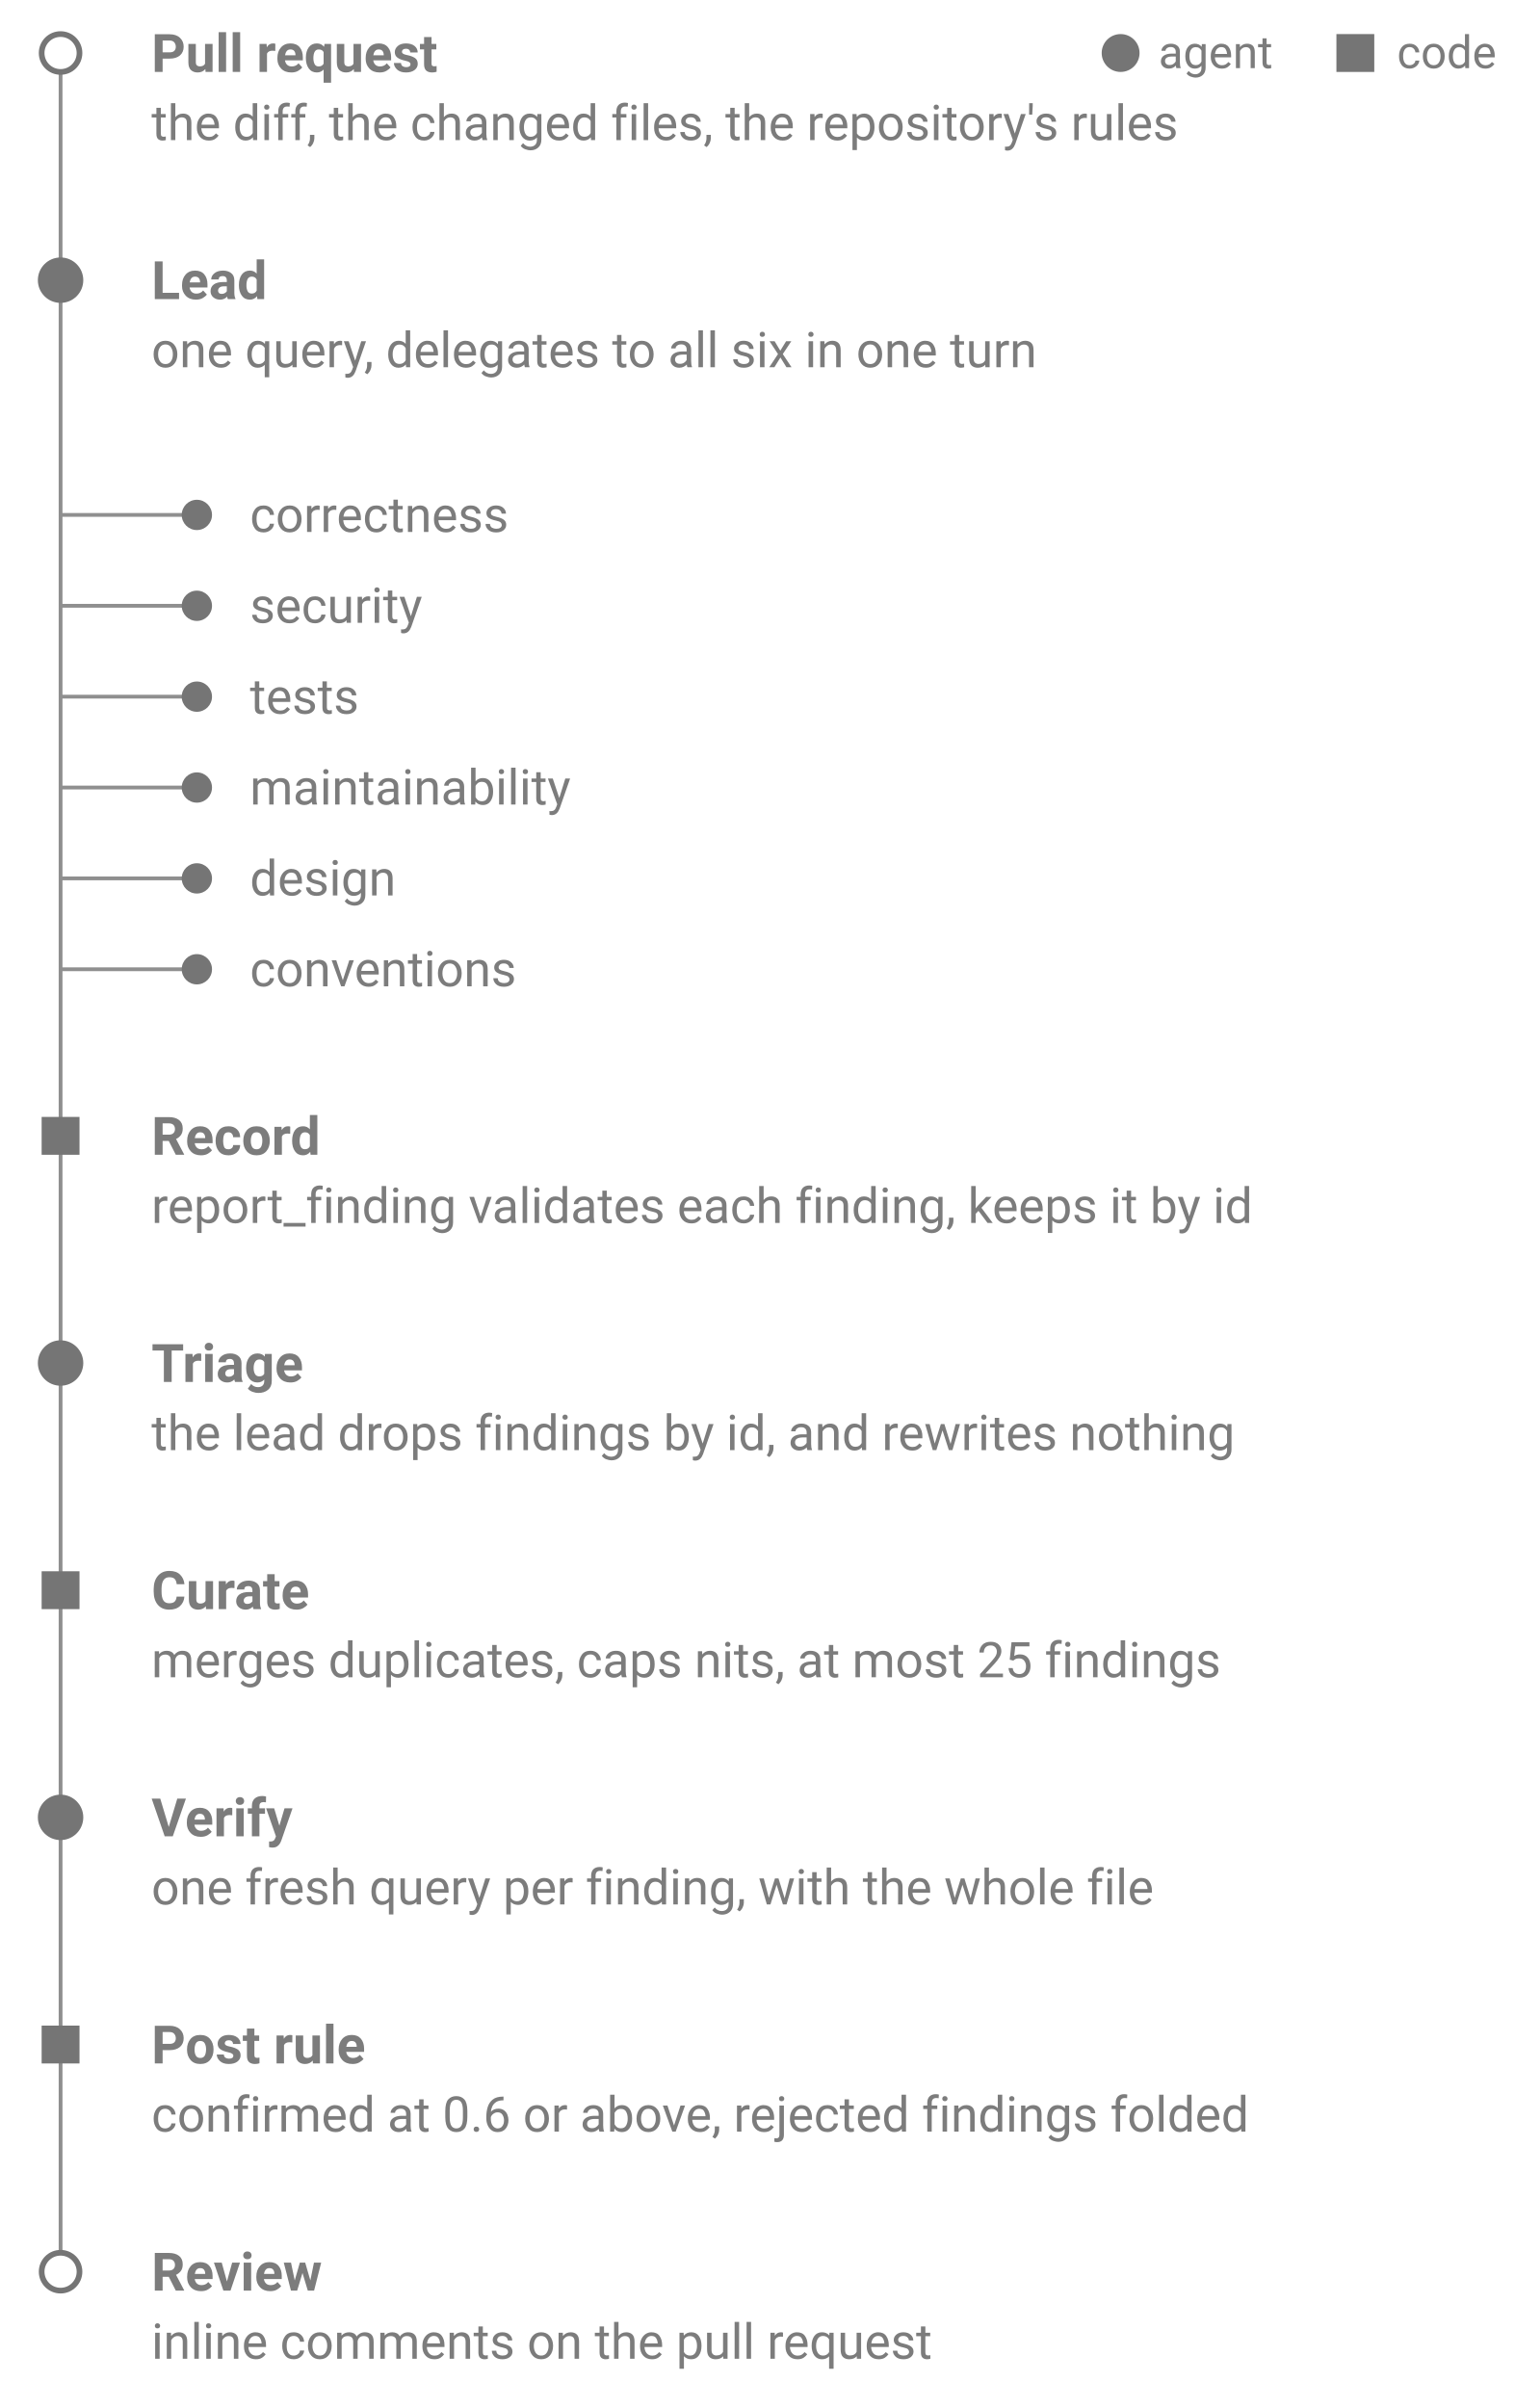
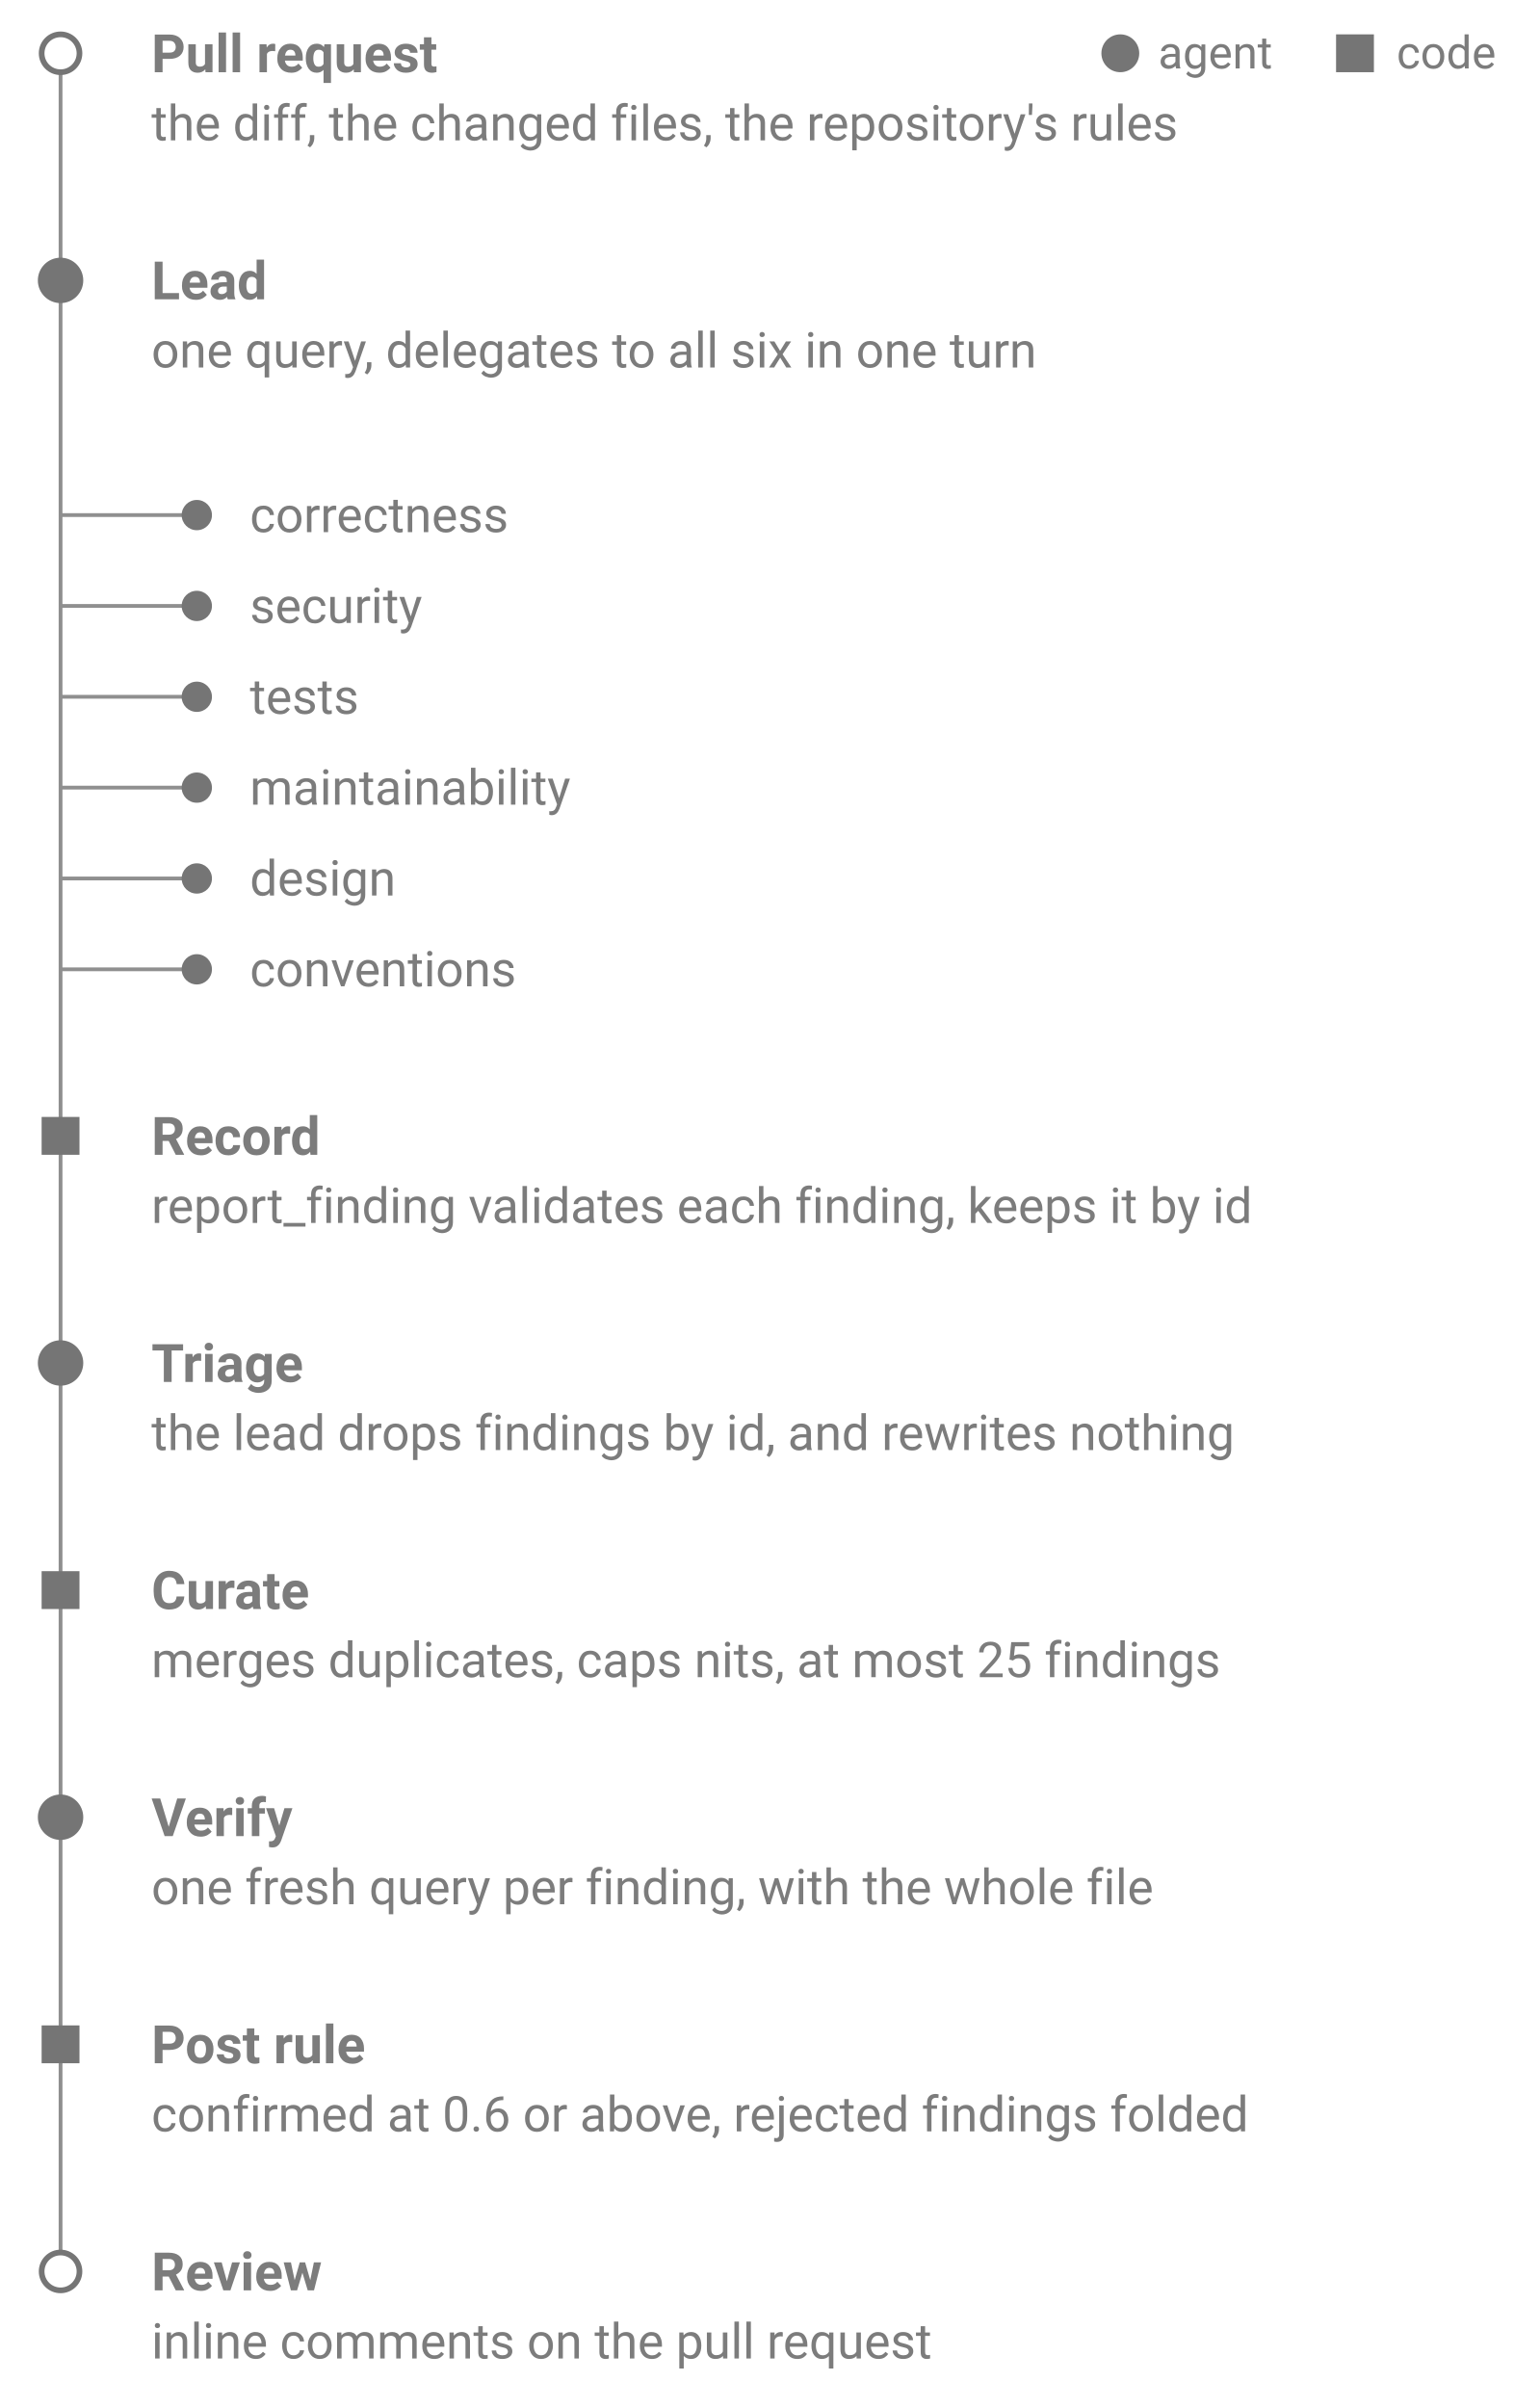
- <svg xmlns="http://www.w3.org/2000/svg" width="400" height="636" viewBox="0 0 400 636" role="img" aria-labelledby="title desc">
+ <svg xmlns="http://www.w3.org/2000/svg" width="520" height="827" viewBox="0 0 400 636" role="img" aria-labelledby="title desc">
  <style>
    .line { fill: none; stroke: #8f8f8f; stroke-width: 1; }
    .agent, .code { fill: #757575; }
    .end { fill: none; stroke: #757575; stroke-width: 1.5; }
    text { font-family: -apple-system, BlinkMacSystemFont, "Segoe UI", Roboto, Helvetica, Arial, sans-serif; fill: #7c7c7c; }
    .name { font-size: 14px; font-weight: 600; }
    .note { font-size: 13px; }
    .key { font-size: 12px; }
  </style>
  <g class="line">
    <path d="M16 19V595" />
    <path d="M16 136H52M16 160H52M16 184H52M16 208H52M16 232H52M16 256H52" />
  </g>
  <g class="end">
    <circle cx="16" cy="14" r="5" />
    <circle cx="16" cy="600" r="5" />
  </g>
  <g class="agent">
    <circle cx="16" cy="74" r="6" />
    <circle cx="52" cy="136" r="4" />
    <circle cx="52" cy="160" r="4" />
    <circle cx="52" cy="184" r="4" />
    <circle cx="52" cy="208" r="4" />
    <circle cx="52" cy="232" r="4" />
    <circle cx="52" cy="256" r="4" />
    <circle cx="16" cy="360" r="6" />
    <circle cx="16" cy="480" r="6" />
  </g>
  <g class="code">
    <rect x="11" y="295" width="10" height="10" />
    <rect x="11" y="415" width="10" height="10" />
    <rect x="11" y="535" width="10" height="10" />
  </g>
  <g class="key">
    <circle class="agent" cx="296" cy="14" r="5" />
    <text x="306" y="18">agent</text>
    <rect class="code" x="353" y="9" width="10" height="10" />
    <text x="369" y="18">code</text>
  </g>
  <g class="name">
    <text x="40" y="19">Pull request</text>
    <text x="40" y="79">Lead</text>
    <text x="40" y="305">Record</text>
    <text x="40" y="365">Triage</text>
    <text x="40" y="425">Curate</text>
    <text x="40" y="485">Verify</text>
    <text x="40" y="545">Post rule</text>
    <text x="40" y="605">Review</text>
  </g>
  <g class="note">
    <text x="40" y="37">the diff, the changed files, the repository's rules</text>
    <text x="40" y="97">one query, delegates to all six in one turn</text>
    <text x="66" y="140.500">correctness</text>
    <text x="66" y="164.500">security</text>
    <text x="66" y="188.500">tests</text>
    <text x="66" y="212.500">maintainability</text>
    <text x="66" y="236.500">design</text>
    <text x="66" y="260.500">conventions</text>
    <text x="40" y="323">report_finding validates each finding, keeps it by id</text>
    <text x="40" y="383">the lead drops findings by id, and rewrites nothing</text>
    <text x="40" y="443">merges duplicates, caps nits, at most 25 findings</text>
    <text x="40" y="503">one fresh query per finding, with the whole file</text>
    <text x="40" y="563">confirmed at 0.6 or above, rejected findings folded</text>
    <text x="40" y="623">inline comments on the pull request</text>
  </g>
</svg>
